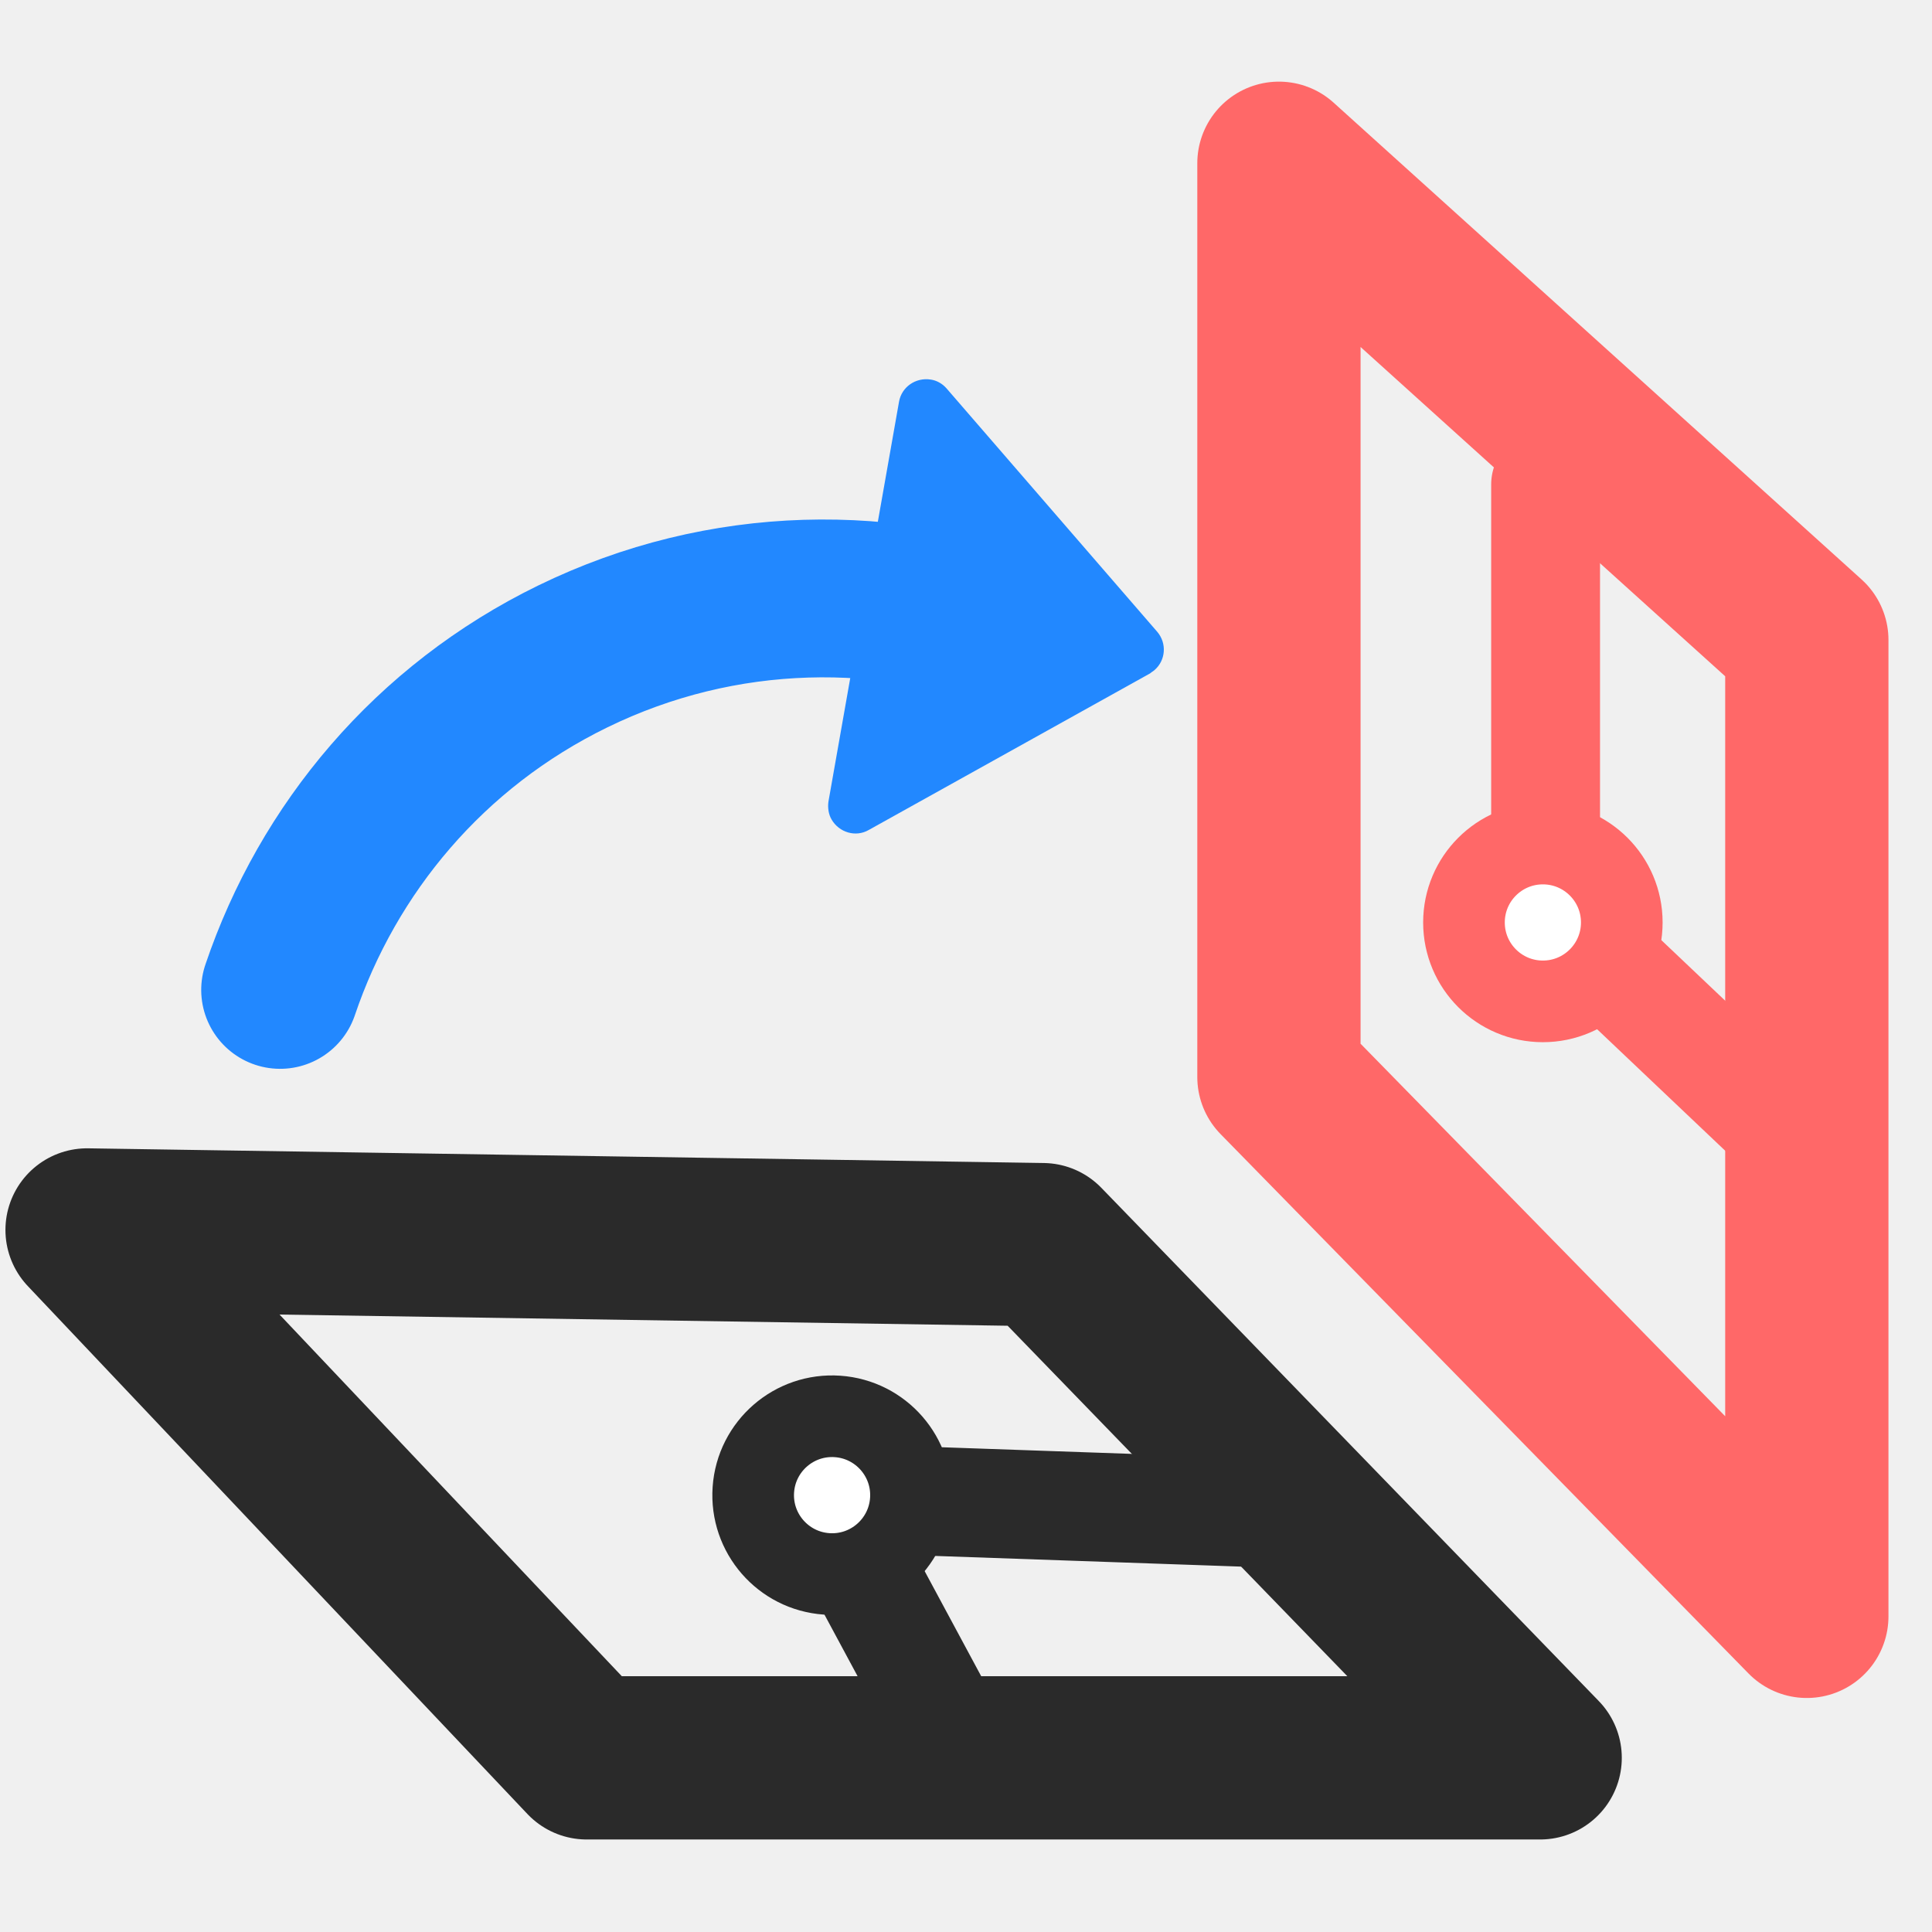
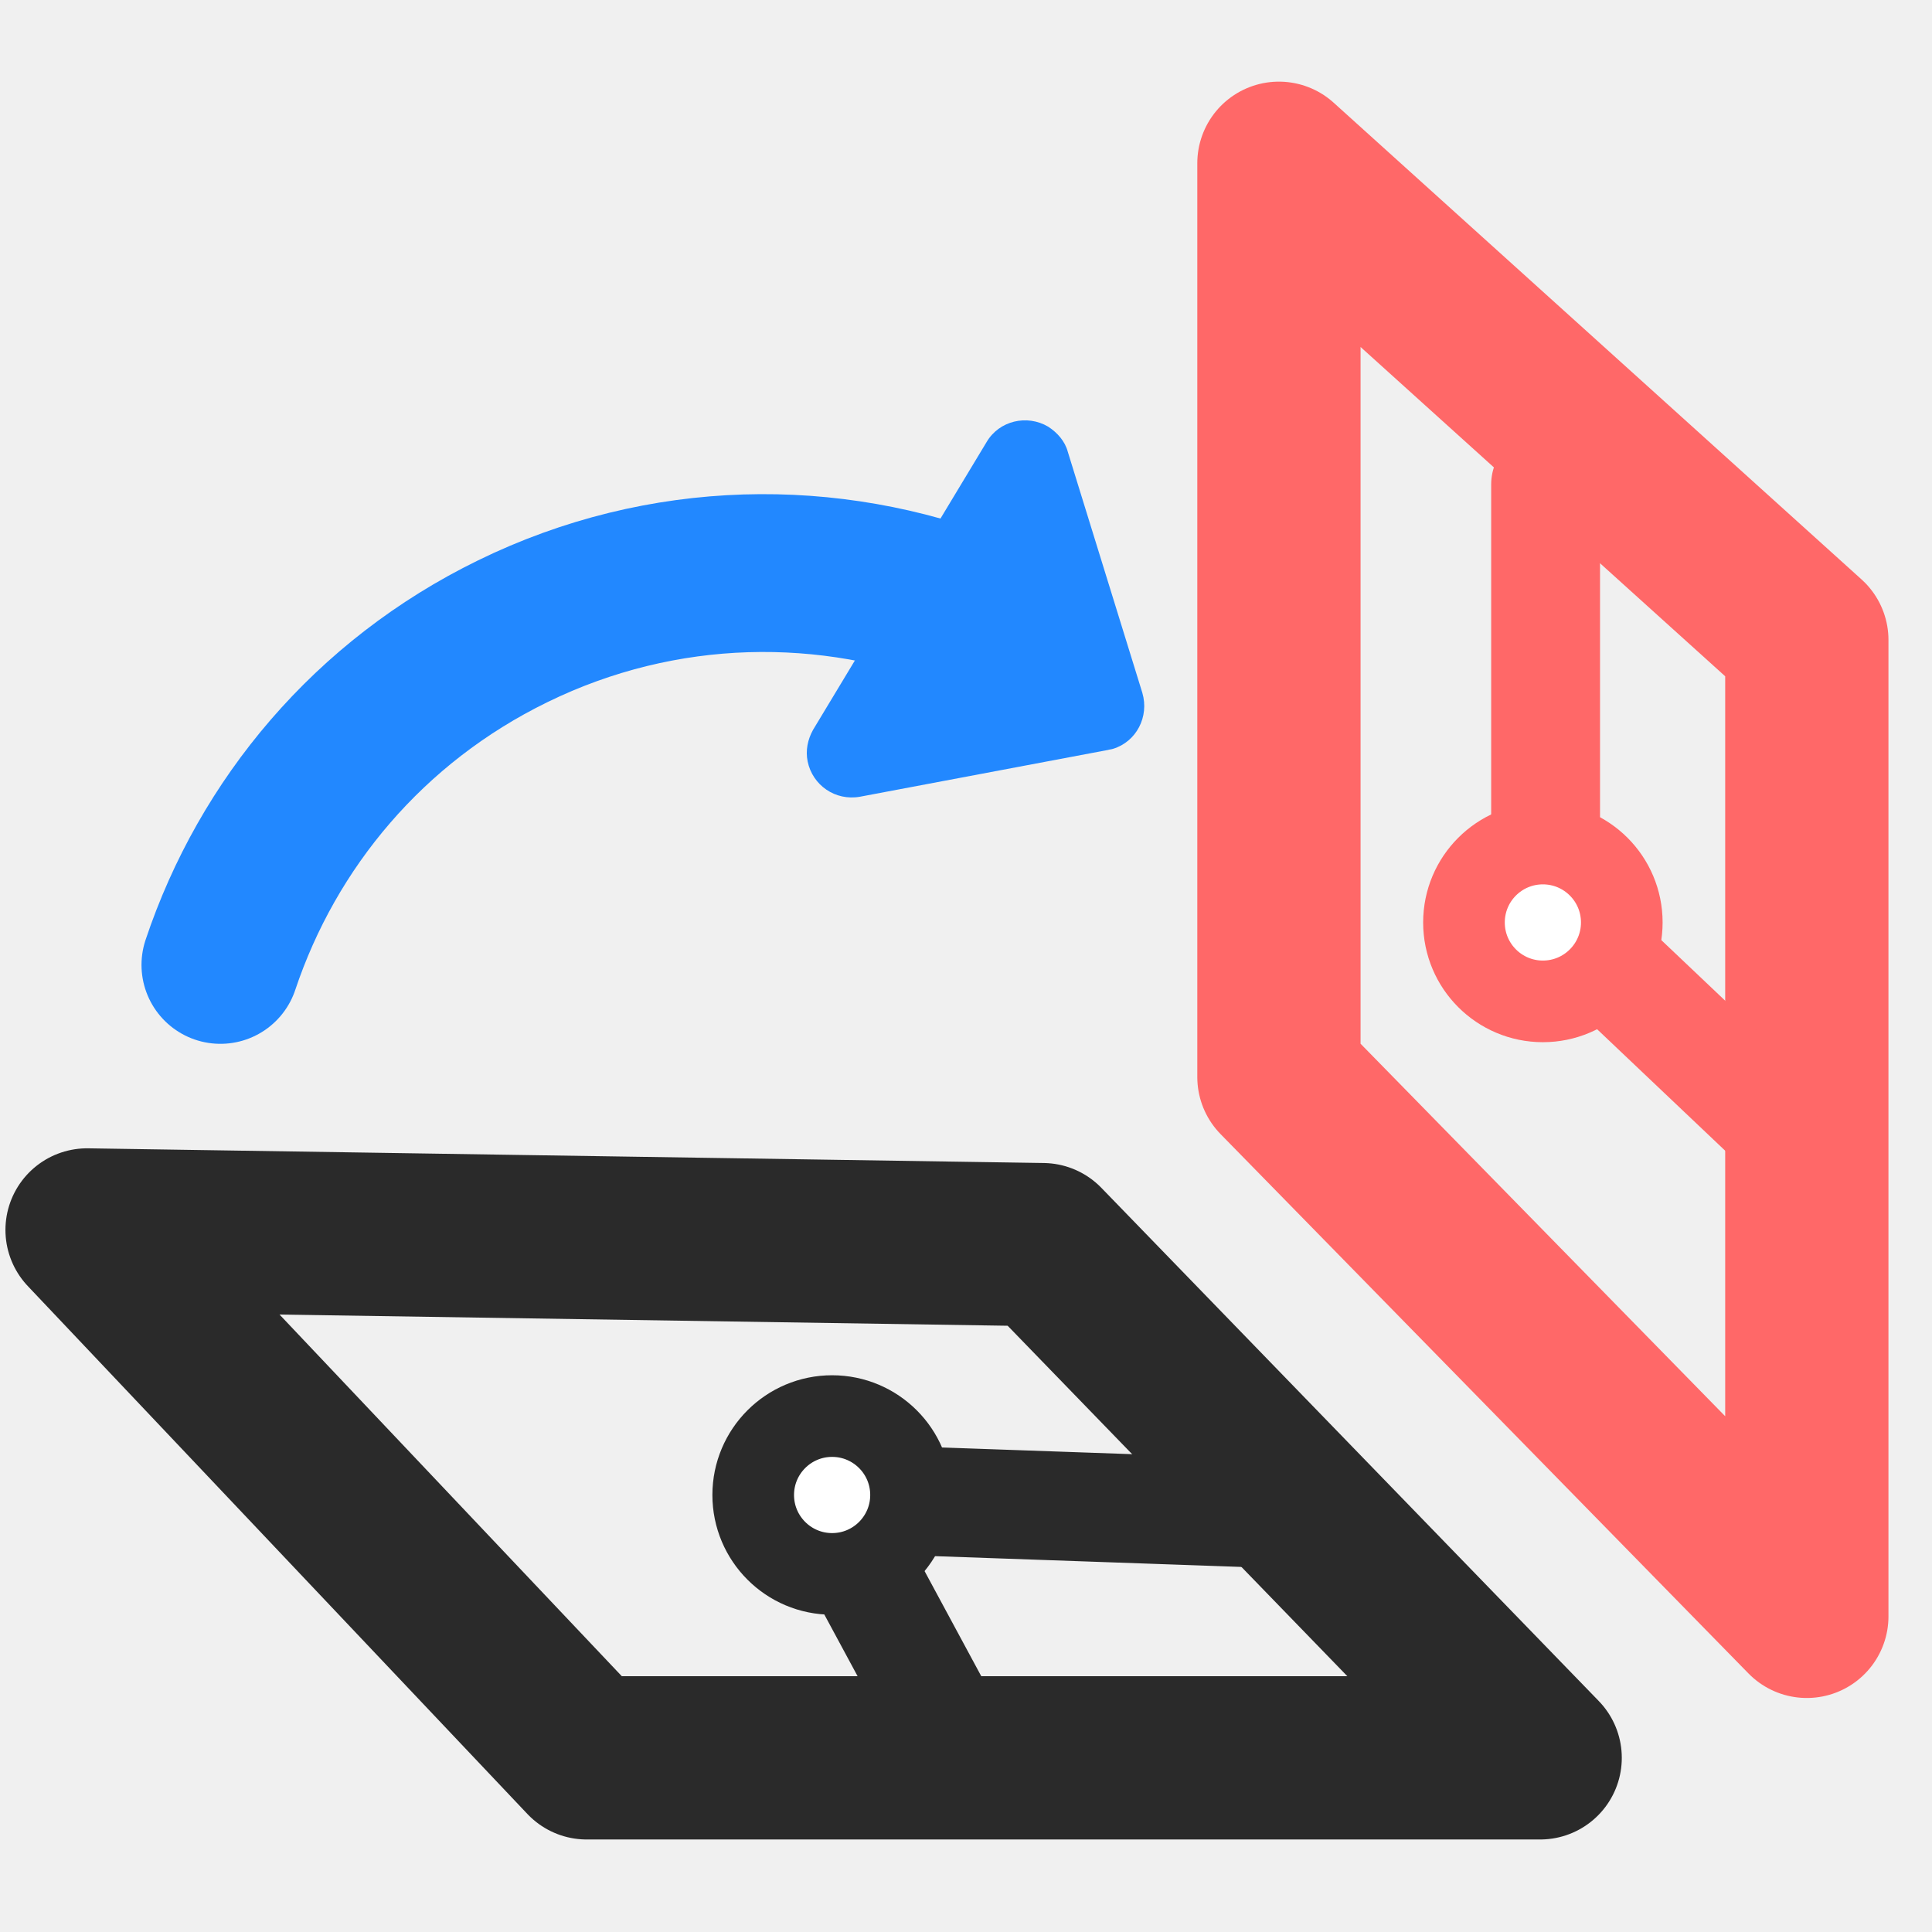
- <svg xmlns="http://www.w3.org/2000/svg" version="1.0" id="Layer_1" x="0px" y="0px" viewBox="0 0 355 355" enable-background="new 0 0 355 355" xml:space="preserve">
-   <g id="v2">
-     <g id="TRANSFORM">
-       <polygon id="Rectangle-4" fill="none" stroke="#FF6868" stroke-width="30" stroke-linecap="round" stroke-linejoin="round" points="    235,30 332,117.6 332,297 235,197.9   " />
-       <polygon id="Rectangle-4_1_" fill="none" stroke="#2A2A2A" stroke-width="30" stroke-linecap="round" stroke-linejoin="round" points="    16,226 107.8,323 283,323 191.6,228.7   " />
-       <g id="Group" transform="translate(140.0123, 137.8191) rotate(-26) translate(-140.0123, -137.8191) translate(41.01228, 86.81909)">
-         <path id="Oval-2" fill="none" stroke="#2288FF" stroke-width="29" stroke-linecap="round" stroke-linejoin="round" d="     M153.1,54.6C133.7,33.5,106,20.3,75.3,20.3c-29.3,0-55.9,12-75.2,31.5" />
-         <path id="Path-8" fill="#2288FF" d="M158.6,6.1l15.2,57.2l0,0c0.7,2.7-0.9,5.4-3.5,6.1c-0.3,0.1-0.7,0.1-1,0.2l-59.1,3.2l0,0     c-2.8,0.2-5.1-2-5.3-4.7c-0.1-1.1,0.3-2.3,0.9-3.2l43.9-60.4l0,0c1.6-2.2,4.7-2.7,7-1.1C157.6,4,158.3,5,158.6,6.1z" />
-       </g>
-       <g id="Group-2" transform="translate(283, 89)">
-         <path id="Path-21" fill="none" stroke="#FF6868" stroke-width="20" stroke-linecap="round" stroke-linejoin="round" d="M1,68.2V0     " />
-         <path id="Path-22" fill="none" stroke="#FF6868" stroke-width="20" stroke-linecap="round" stroke-linejoin="round" d="M2.1,78.4     L41,115.3" />
-       </g>
-       <circle id="Oval-7" fill="#FFFFFF" stroke="#FF6868" stroke-width="15" stroke-linecap="round" stroke-linejoin="round" cx="283.5" cy="169.5" r="14.5" />
-       <g id="Group-3" transform="translate(185.3657, 290.373) rotate(92) translate(-185.3657, -290.373) translate(156.3657, 242.873)">
-         <g id="Group-2-Copy" transform="translate(14, 0)">
-           <path id="Path-21_1_" fill="none" stroke="#2A2A2A" stroke-width="20" stroke-linecap="round" stroke-linejoin="round" d="      M1,68.2L1,0" />
-           <path id="Path-22_1_" fill="none" stroke="#2A2A2A" stroke-width="20" stroke-linecap="round" stroke-linejoin="round" d="      M2.2,81.4l41.1-24" />
-         </g>
-         <ellipse id="Oval-7-Copy" transform="matrix(3.489950e-02 -0.9994 0.9994 3.489950e-02 -66.457 92.1817)" fill="#FFFFFF" stroke="#2A2A2A" stroke-width="15" stroke-linecap="round" stroke-linejoin="round" cx="14.5" cy="80.5" rx="14.5" ry="14.5" />
-       </g>
-     </g>
+ <svg xmlns="http://www.w3.org/2000/svg" version="1.1" baseProfile="tiny" id="Layer_1" x="0px" y="0px" viewBox="0 0 355 355" xml:space="preserve">
+   <g>
+     <polygon id="Rectangle-4" fill="none" stroke="#FF6868" stroke-width="30" stroke-linecap="round" stroke-linejoin="round" points="   235,30 332,117.6 332,297 235,197.9  " />
+     <polygon id="Rectangle-4_1_" fill="none" stroke="#2A2A2A" stroke-width="30" stroke-linecap="round" stroke-linejoin="round" points="   16,226 107.8,323 283,323 191.6,228.7  " />
+     <path id="Path-21" fill="none" stroke="#FF6868" stroke-width="20" stroke-linecap="round" stroke-linejoin="round" d="M284,157.2   V89" />
+     <path id="Path-22" fill="none" stroke="#FF6868" stroke-width="20" stroke-linecap="round" stroke-linejoin="round" d="   M285.1,167.4l38.9,36.9" />
+     <circle id="Oval-7" fill="#FFFFFF" stroke="#FF6868" stroke-width="15" stroke-linecap="round" stroke-linejoin="round" cx="283.5" cy="169.5" r="14.5" />
+     <path id="Path-21_1_" fill="none" stroke="#2A2A2A" stroke-width="20" stroke-linecap="round" stroke-linejoin="round" d="   M165.2,275.7l68.2,2.4" />
+     <path id="Path-22_1_" fill="none" stroke="#2A2A2A" stroke-width="20" stroke-linecap="round" stroke-linejoin="round" d="   M151.9,276.4l22.6,41.9" />
+     <circle id="Oval-7-Copy" fill="#FFFFFF" stroke="#2A2A2A" stroke-width="15" stroke-linecap="round" stroke-linejoin="round" cx="152.9" cy="274.7" r="14.5" />
+     <path id="Stroke-1" fill="none" stroke="#2288FF" stroke-width="29" stroke-linecap="round" stroke-linejoin="round" d="   M179.2,112.7c-26.7-10.5-57.4-10.2-85,3.3c-26.4,12.9-45,35.3-53.7,61.3" />
+     <path fill="#2288FF" d="M196.2,83l13.7,44.3c1.3,4.4-1.1,9-5.4,10.3c-0.3,0.1-0.6,0.1-0.9,0.2l-45.6,8.6c-4.5,0.8-8.7-2.1-9.6-6.5   c-0.4-2,0-4,1-5.8l31.9-52.9c2.3-3.9,7.4-5.1,11.3-2.8C194.3,79.5,195.7,81.1,196.2,83" />
  </g>
</svg>
